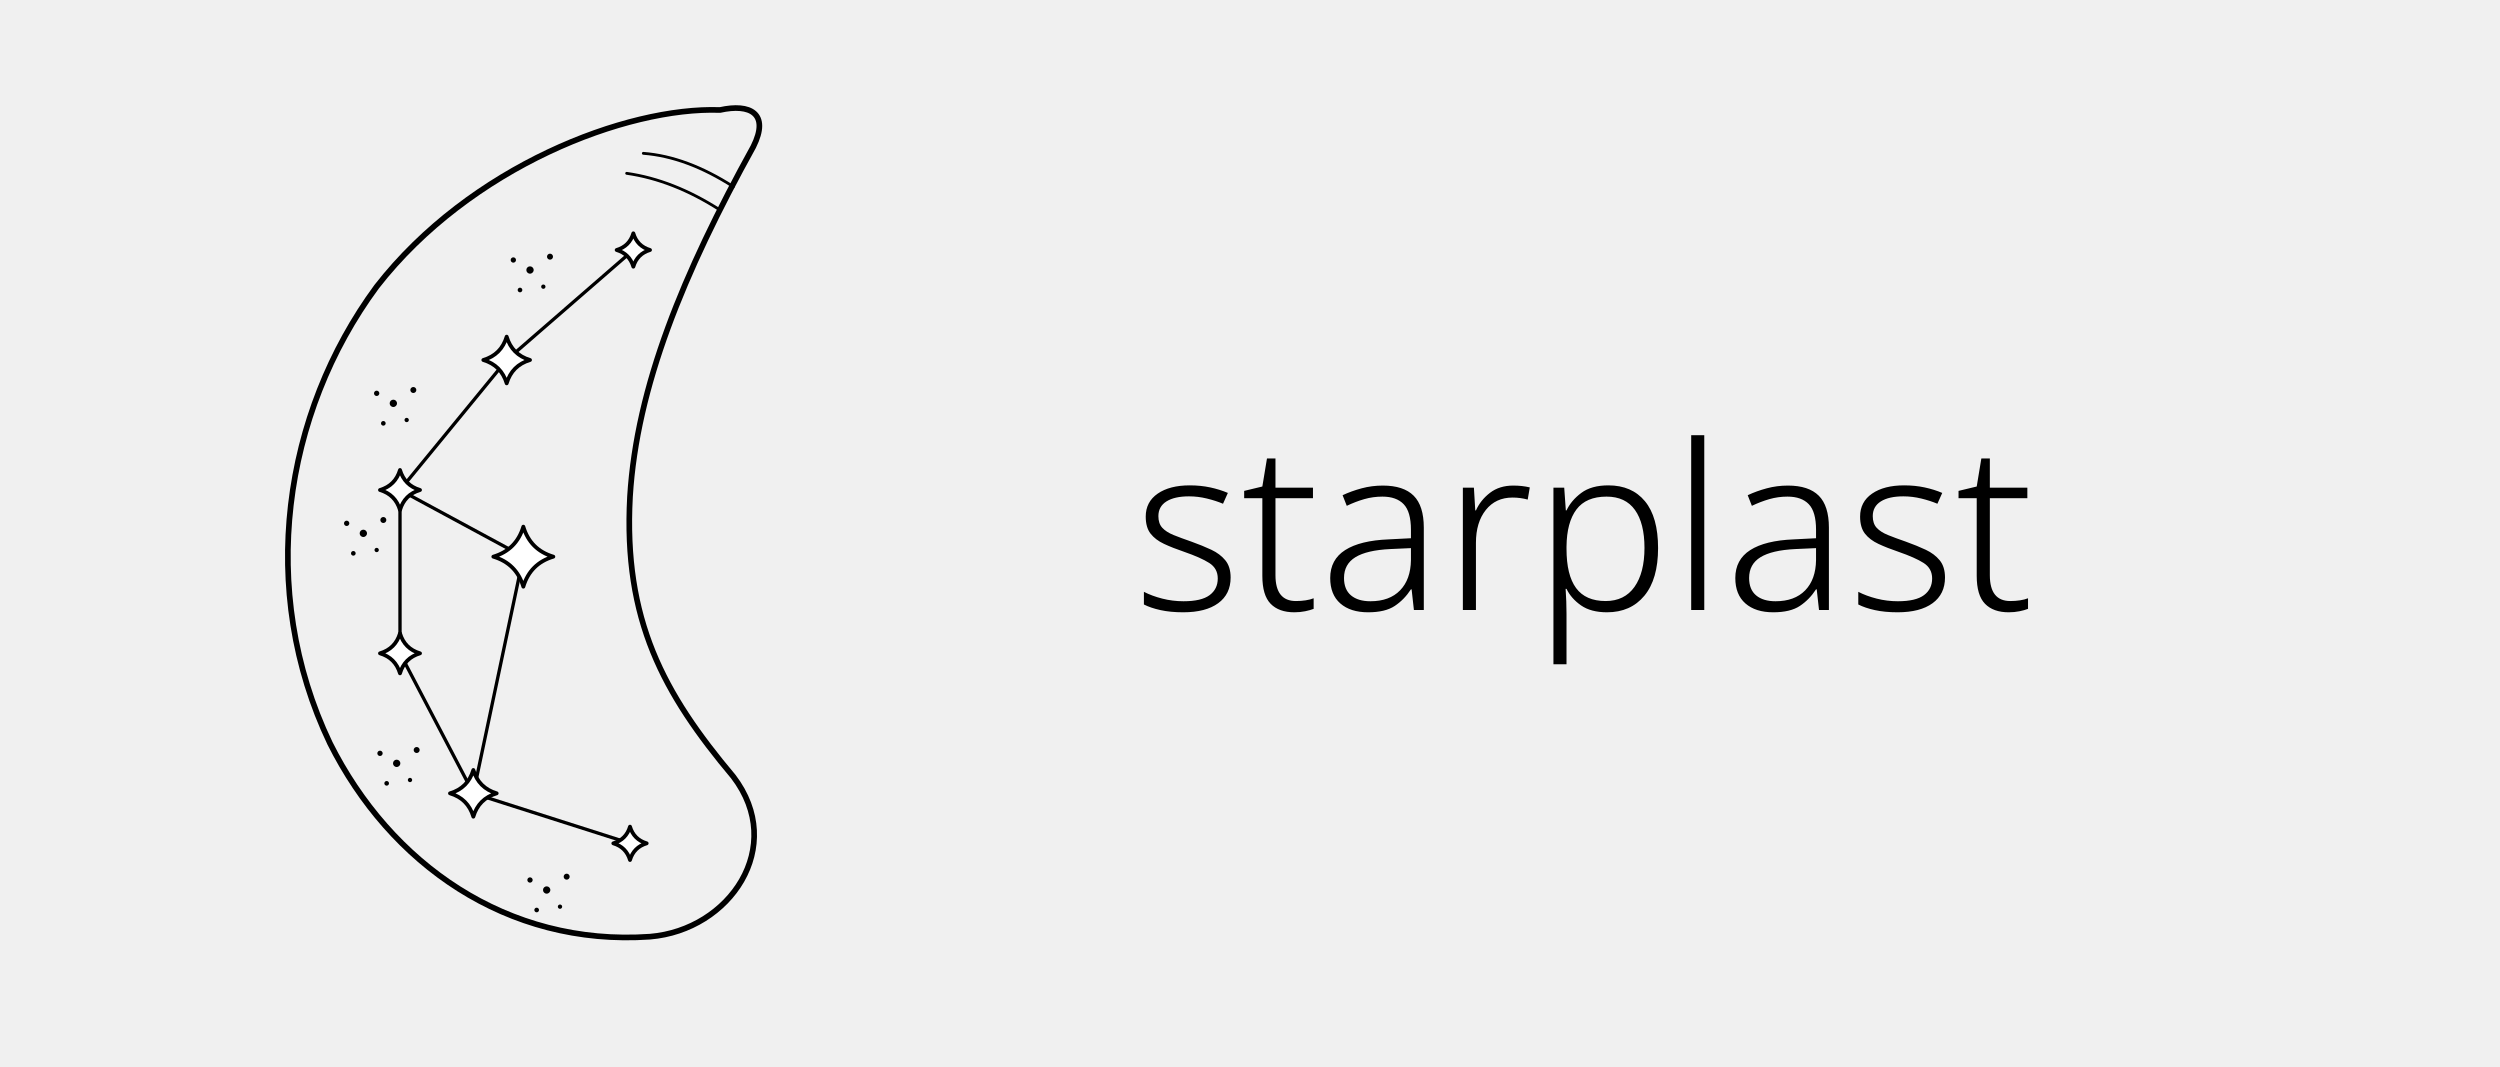
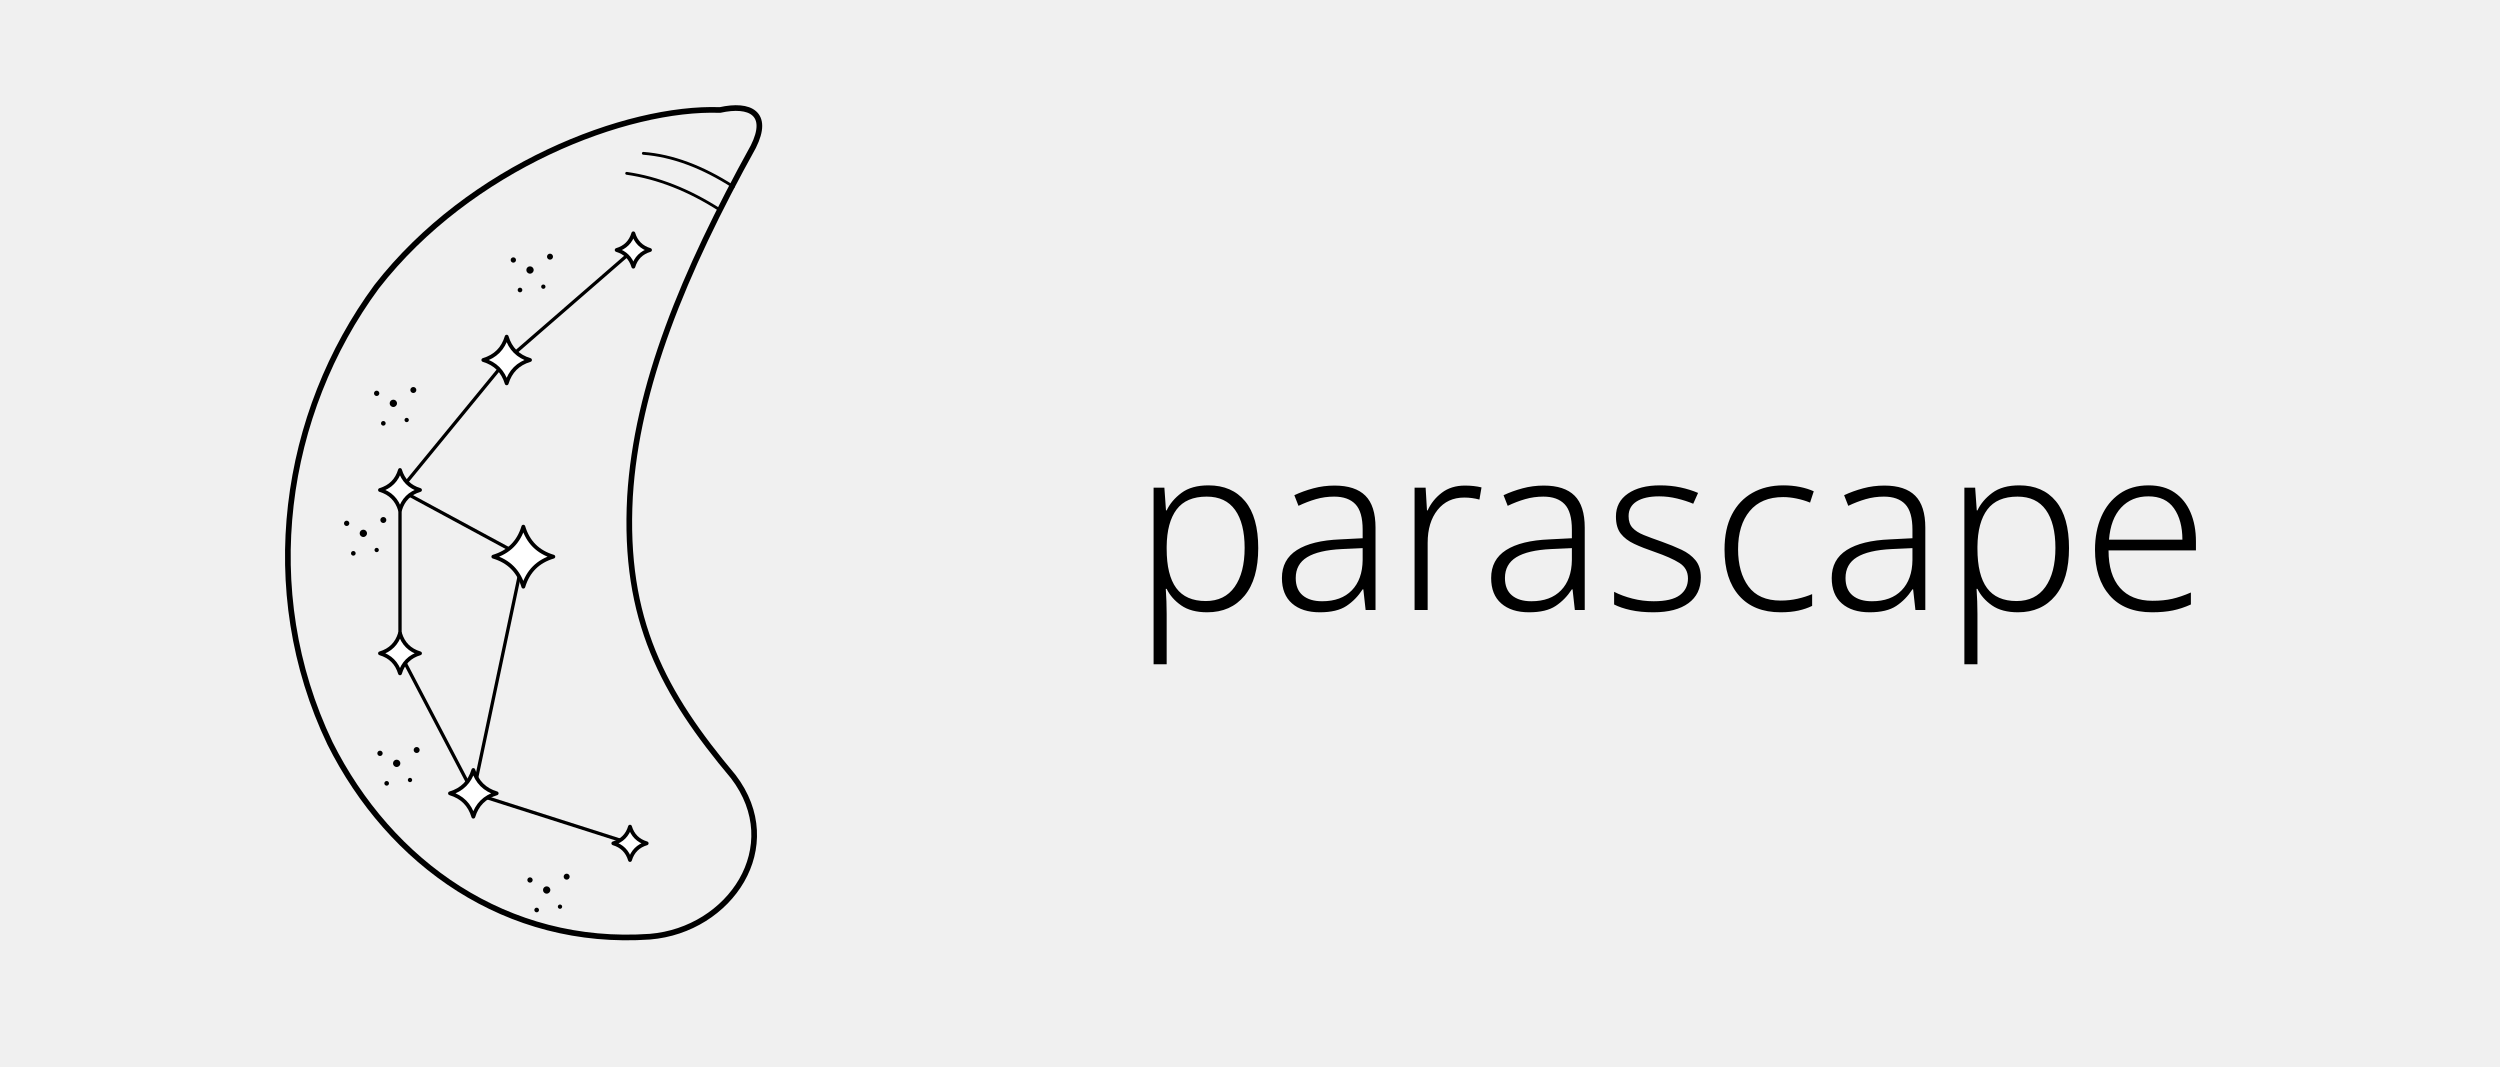
<svg xmlns="http://www.w3.org/2000/svg" width="750" height="320" viewBox="0 0 750 320" role="img">
  <g fill="none" stroke="black" stroke-linecap="round" stroke-linejoin="round">
    <g transform="translate(40 3) rotate(0 120 155)">
      <path d="M176 30C185 28 191 31 186 41C165 79 151 113 149 146C147 183 159 205 180 230C196 251 179 276 155 278C112 281 77 256 59 220C37 174 45 121 73 83C101 47 148 29 176 30Z" fill="none" stroke-width="1.7" />
      <g stroke="black" stroke-width=".85">
        <path d="M153 43Q166 44 180 53 M148 49Q162 51 176 60" />
      </g>
      <g stroke="black" stroke-width="1.0">
        <path d="M150 72L112 105" />
        <path d="M112 105L80 144" />
        <path d="M80 144L117 164" />
        <path d="M80 144L80 193" />
        <path d="M80 193L102 235" />
        <path d="M102 235L149 250" />
        <path d="M117 164L102 235" />
      </g>
      <g stroke="black" fill="white" stroke-width="1.15">
        <path d="M150 67Q151.15 70.85 155 72Q151.15 73.15 150 77Q148.85 73.15 145 72Q148.85 70.85 150 67Z" />
        <path d="M112 98Q113.61 103.39 119 105Q113.61 106.61 112 112Q110.39 106.61 105 105Q110.39 103.39 112 98Z" />
        <path d="M80 138Q81.38 142.62 86 144Q81.38 145.38 80 150Q78.62 145.38 74 144Q78.62 142.62 80 138Z" />
        <path d="M117 155Q119.07 161.93 126 164Q119.07 166.07 117 173Q114.93 166.07 108 164Q114.93 161.93 117 155Z" />
        <path d="M80 187Q81.38 191.62 86 193Q81.38 194.38 80 199Q78.62 194.38 74 193Q78.62 191.62 80 187Z" />
        <path d="M102 228Q103.61 233.39 109 235Q103.61 236.61 102 242Q100.39 236.61 95 235Q100.39 233.39 102 228Z" />
        <path d="M149 245Q150.15 248.85 154 250Q150.15 251.15 149 255Q147.85 251.15 144 250Q147.85 248.85 149 245Z" />
      </g>
      <circle cx="114" cy="75" r="0.8" fill="black" stroke="none" />
      <circle cx="119" cy="78" r="1.1" fill="black" stroke="none" />
      <circle cx="123" cy="83" r="0.65" fill="black" stroke="none" />
      <circle cx="125" cy="74" r="0.9" fill="black" stroke="none" />
      <circle cx="116" cy="84" r="0.7" fill="black" stroke="none" />
      <circle cx="73" cy="115" r="0.8" fill="black" stroke="none" />
      <circle cx="78" cy="118" r="1.1" fill="black" stroke="none" />
      <circle cx="82" cy="123" r="0.65" fill="black" stroke="none" />
      <circle cx="84" cy="114" r="0.9" fill="black" stroke="none" />
      <circle cx="75" cy="124" r="0.7" fill="black" stroke="none" />
      <circle cx="64" cy="154" r="0.8" fill="black" stroke="none" />
      <circle cx="69" cy="157" r="1.1" fill="black" stroke="none" />
      <circle cx="73" cy="162" r="0.65" fill="black" stroke="none" />
      <circle cx="75" cy="153" r="0.9" fill="black" stroke="none" />
      <circle cx="66" cy="163" r="0.7" fill="black" stroke="none" />
      <circle cx="74" cy="223" r="0.8" fill="black" stroke="none" />
      <circle cx="79" cy="226" r="1.1" fill="black" stroke="none" />
      <circle cx="83" cy="231" r="0.65" fill="black" stroke="none" />
      <circle cx="85" cy="222" r="0.9" fill="black" stroke="none" />
      <circle cx="76" cy="232" r="0.7" fill="black" stroke="none" />
      <circle cx="119" cy="261" r="0.8" fill="black" stroke="none" />
      <circle cx="124" cy="264" r="1.1" fill="black" stroke="none" />
      <circle cx="128" cy="269" r="0.65" fill="black" stroke="none" />
      <circle cx="130" cy="260" r="0.9" fill="black" stroke="none" />
      <circle cx="121" cy="270" r="0.7" fill="black" stroke="none" />
    </g>
  </g>
  <g color="black" transform="translate(340 183)">
-     <path fill="currentColor" stroke="none" d="M29.188,-9.734 C29.188,-6.422 27.945,-3.857 25.461,-2.039 C22.977,-0.221 19.479,0.688 14.969,0.688 C12.396,0.688 10.120,0.469 8.141,0.031 C6.161,-0.406 4.505,-0.969 3.172,-1.656 L3.172,-5.453 C4.786,-4.620 6.628,-3.940 8.695,-3.414 C10.763,-2.888 12.880,-2.625 15.047,-2.625 C18.630,-2.625 21.240,-3.234 22.875,-4.453 C24.510,-5.672 25.328,-7.339 25.328,-9.453 C25.328,-11.474 24.477,-13.026 22.773,-14.109 C21.070,-15.193 18.562,-16.307 15.250,-17.453 C12.948,-18.234 10.935,-19.029 9.211,-19.836 C7.487,-20.643 6.141,-21.667 5.172,-22.906 C4.203,-24.146 3.719,-25.849 3.719,-28.016 C3.719,-30.964 4.917,-33.263 7.312,-34.914 C9.708,-36.565 12.906,-37.391 16.906,-37.391 C19.115,-37.391 21.172,-37.185 23.078,-36.773 C24.984,-36.362 26.745,-35.812 28.359,-35.125 L26.906,-31.875 C25.479,-32.479 23.870,-33.000 22.078,-33.438 C20.286,-33.875 18.495,-34.094 16.703,-34.094 C13.797,-34.094 11.539,-33.586 9.930,-32.570 C8.320,-31.555 7.516,-30.083 7.516,-28.156 C7.516,-26.677 7.906,-25.513 8.688,-24.664 C9.469,-23.815 10.596,-23.091 12.070,-22.492 C13.544,-21.893 15.339,-21.229 17.453,-20.500 C19.661,-19.708 21.641,-18.901 23.391,-18.078 C25.141,-17.255 26.544,-16.198 27.602,-14.906 C28.659,-13.615 29.188,-11.891 29.188,-9.734 M48.781,-2.688 C49.792,-2.688 50.758,-2.758 51.680,-2.898 C52.602,-3.039 53.406,-3.245 54.094,-3.516 L54.094,-0.344 C53.406,-0.073 52.557,0.167 51.547,0.375 C50.536,0.583 49.453,0.688 48.297,0.688 C45.214,0.688 42.844,-0.164 41.188,-1.867 C39.531,-3.570 38.703,-6.354 38.703,-10.219 L38.703,-33.531 L33.250,-33.531 L33.250,-35.734 L38.703,-37.047 L40.094,-45.469 L42.641,-45.469 L42.641,-36.703 L53.891,-36.703 L53.891,-33.531 L42.641,-33.531 L42.641,-10.422 C42.641,-5.266 44.688,-2.688 48.781,-2.688 M74.859,-37.328 C78.995,-37.328 82.076,-36.315 84.102,-34.289 C86.128,-32.263 87.141,-29.068 87.141,-24.703 L87.141,0.000 L84.172,0.000 L83.484,-6.203 L83.281,-6.203 C81.948,-4.141 80.326,-2.477 78.414,-1.211 C76.503,0.055 73.844,0.688 70.438,0.688 C66.896,0.688 64.115,-0.198 62.094,-1.969 C60.073,-3.740 59.062,-6.281 59.062,-9.594 C59.062,-13.271 60.557,-16.065 63.547,-17.977 C66.536,-19.888 70.880,-20.958 76.578,-21.188 L83.281,-21.531 L83.281,-24.078 C83.281,-27.672 82.555,-30.227 81.102,-31.742 C79.648,-33.258 77.521,-34.016 74.719,-34.016 C72.833,-34.016 71.016,-33.763 69.266,-33.258 C67.516,-32.753 65.771,-32.083 64.031,-31.250 L62.781,-34.438 C64.531,-35.260 66.430,-35.948 68.477,-36.500 C70.523,-37.052 72.651,-37.328 74.859,-37.328 M77.062,-18.281 C72.375,-18.052 68.893,-17.237 66.617,-15.836 C64.341,-14.435 63.203,-12.354 63.203,-9.594 C63.203,-7.292 63.904,-5.555 65.305,-4.383 C66.706,-3.211 68.646,-2.625 71.125,-2.625 C74.948,-2.625 77.917,-3.716 80.031,-5.898 C82.146,-8.081 83.229,-11.104 83.281,-14.969 L83.281,-18.562 L77.062,-18.281 M113.969,-37.328 C115.760,-37.328 117.417,-37.146 118.938,-36.781 L118.312,-33.125 C116.844,-33.531 115.323,-33.734 113.750,-33.734 C110.396,-33.734 107.729,-32.495 105.750,-30.016 C103.771,-27.536 102.781,-24.245 102.781,-20.141 L102.781,0.000 L98.859,0.000 L98.859,-36.703 L102.172,-36.703 L102.578,-29.875 L102.781,-29.875 C103.708,-31.948 105.115,-33.708 107.000,-35.156 C108.885,-36.604 111.208,-37.328 113.969,-37.328 M142.516,-37.391 C147.203,-37.391 150.859,-35.805 153.484,-32.633 C156.109,-29.461 157.422,-24.771 157.422,-18.562 C157.422,-12.354 156.052,-7.594 153.312,-4.281 C150.573,-0.969 146.839,0.688 142.109,0.688 C138.880,0.688 136.279,-0.003 134.305,-1.383 C132.331,-2.763 130.880,-4.417 129.953,-6.344 L129.688,-6.344 C129.771,-5.198 129.836,-3.945 129.883,-2.586 C129.930,-1.227 129.953,0.026 129.953,1.172 L129.953,16.281 L126.031,16.281 L126.031,-36.703 L129.266,-36.703 L129.750,-29.875 L129.953,-29.875 C130.880,-31.854 132.354,-33.602 134.375,-35.117 C136.396,-36.633 139.109,-37.391 142.516,-37.391 M141.969,-34.016 C137.875,-34.016 134.862,-32.729 132.930,-30.156 C130.997,-27.583 130.005,-23.880 129.953,-19.047 L129.953,-18.359 C129.953,-13.109 130.909,-9.185 132.820,-6.586 C134.732,-3.987 137.688,-2.688 141.688,-2.688 C145.458,-2.688 148.344,-4.102 150.344,-6.930 C152.344,-9.758 153.344,-13.656 153.344,-18.625 C153.344,-23.552 152.391,-27.349 150.484,-30.016 C148.578,-32.682 145.740,-34.016 141.969,-34.016 M171.281,0.000 L167.359,0.000 L167.359,-52.438 L171.281,-52.438 L171.281,0.000 M196.391,-37.328 C200.526,-37.328 203.607,-36.315 205.633,-34.289 C207.659,-32.263 208.672,-29.068 208.672,-24.703 L208.672,0.000 L205.703,0.000 L205.016,-6.203 L204.812,-6.203 C203.479,-4.141 201.857,-2.477 199.945,-1.211 C198.034,0.055 195.375,0.688 191.969,0.688 C188.427,0.688 185.646,-0.198 183.625,-1.969 C181.604,-3.740 180.594,-6.281 180.594,-9.594 C180.594,-13.271 182.089,-16.065 185.078,-17.977 C188.068,-19.888 192.411,-20.958 198.109,-21.188 L204.812,-21.531 L204.812,-24.078 C204.812,-27.672 204.086,-30.227 202.633,-31.742 C201.180,-33.258 199.052,-34.016 196.250,-34.016 C194.365,-34.016 192.547,-33.763 190.797,-33.258 C189.047,-32.753 187.302,-32.083 185.562,-31.250 L184.312,-34.438 C186.062,-35.260 187.961,-35.948 190.008,-36.500 C192.055,-37.052 194.182,-37.328 196.391,-37.328 M198.594,-18.281 C193.906,-18.052 190.424,-17.237 188.148,-15.836 C185.872,-14.435 184.734,-12.354 184.734,-9.594 C184.734,-7.292 185.435,-5.555 186.836,-4.383 C188.237,-3.211 190.177,-2.625 192.656,-2.625 C196.479,-2.625 199.448,-3.716 201.562,-5.898 C203.677,-8.081 204.760,-11.104 204.812,-14.969 L204.812,-18.562 L198.594,-18.281 M243.500,-9.734 C243.500,-6.422 242.258,-3.857 239.773,-2.039 C237.289,-0.221 233.792,0.688 229.281,0.688 C226.708,0.688 224.432,0.469 222.453,0.031 C220.474,-0.406 218.818,-0.969 217.484,-1.656 L217.484,-5.453 C219.099,-4.620 220.940,-3.940 223.008,-3.414 C225.076,-2.888 227.193,-2.625 229.359,-2.625 C232.943,-2.625 235.552,-3.234 237.188,-4.453 C238.823,-5.672 239.641,-7.339 239.641,-9.453 C239.641,-11.474 238.789,-13.026 237.086,-14.109 C235.383,-15.193 232.875,-16.307 229.562,-17.453 C227.260,-18.234 225.247,-19.029 223.523,-19.836 C221.799,-20.643 220.453,-21.667 219.484,-22.906 C218.516,-24.146 218.031,-25.849 218.031,-28.016 C218.031,-30.964 219.229,-33.263 221.625,-34.914 C224.021,-36.565 227.219,-37.391 231.219,-37.391 C233.427,-37.391 235.484,-37.185 237.391,-36.773 C239.297,-36.362 241.057,-35.812 242.672,-35.125 L241.219,-31.875 C239.792,-32.479 238.182,-33.000 236.391,-33.438 C234.599,-33.875 232.807,-34.094 231.016,-34.094 C228.109,-34.094 225.852,-33.586 224.242,-32.570 C222.633,-31.555 221.828,-30.083 221.828,-28.156 C221.828,-26.677 222.219,-25.513 223.000,-24.664 C223.781,-23.815 224.909,-23.091 226.383,-22.492 C227.857,-21.893 229.651,-21.229 231.766,-20.500 C233.974,-19.708 235.953,-18.901 237.703,-18.078 C239.453,-17.255 240.857,-16.198 241.914,-14.906 C242.971,-13.615 243.500,-11.891 243.500,-9.734 M263.094,-2.688 C264.104,-2.688 265.070,-2.758 265.992,-2.898 C266.914,-3.039 267.719,-3.245 268.406,-3.516 L268.406,-0.344 C267.719,-0.073 266.870,0.167 265.859,0.375 C264.849,0.583 263.766,0.688 262.609,0.688 C259.526,0.688 257.156,-0.164 255.500,-1.867 C253.844,-3.570 253.016,-6.354 253.016,-10.219 L253.016,-33.531 L247.562,-33.531 L247.562,-35.734 L253.016,-37.047 L254.406,-45.469 L256.953,-45.469 L256.953,-36.703 L268.203,-36.703 L268.203,-33.531 L256.953,-33.531 L256.953,-10.422 C256.953,-5.266 259.000,-2.688 263.094,-2.688" />
+     <path fill="currentColor" stroke="none" d="M22.562,-37.391 C27.250,-37.391 30.906,-35.805 33.531,-32.633 C36.156,-29.461 37.469,-24.771 37.469,-18.562 C37.469,-12.354 36.099,-7.594 33.359,-4.281 C30.620,-0.969 26.885,0.688 22.156,0.688 C18.927,0.688 16.326,-0.003 14.352,-1.383 C12.378,-2.763 10.927,-4.417 10.000,-6.344 L9.734,-6.344 C9.818,-5.198 9.883,-3.945 9.930,-2.586 C9.977,-1.227 10.000,0.026 10.000,1.172 L10.000,16.281 L6.078,16.281 L6.078,-36.703 L9.312,-36.703 L9.797,-29.875 L10.000,-29.875 C10.927,-31.854 12.401,-33.602 14.422,-35.117 C16.443,-36.633 19.156,-37.391 22.562,-37.391 M22.016,-34.016 C17.922,-34.016 14.909,-32.729 12.977,-30.156 C11.044,-27.583 10.052,-23.880 10.000,-19.047 L10.000,-18.359 C10.000,-13.109 10.956,-9.185 12.867,-6.586 C14.779,-3.987 17.734,-2.688 21.734,-2.688 C25.505,-2.688 28.391,-4.102 30.391,-6.930 C32.391,-9.758 33.391,-13.656 33.391,-18.625 C33.391,-23.552 32.438,-27.349 30.531,-30.016 C28.625,-32.682 25.786,-34.016 22.016,-34.016 M60.375,-37.328 C64.510,-37.328 67.591,-36.315 69.617,-34.289 C71.643,-32.263 72.656,-29.068 72.656,-24.703 L72.656,0.000 L69.688,0.000 L69.000,-6.203 L68.797,-6.203 C67.464,-4.141 65.841,-2.477 63.930,-1.211 C62.018,0.055 59.359,0.688 55.953,0.688 C52.411,0.688 49.630,-0.198 47.609,-1.969 C45.589,-3.740 44.578,-6.281 44.578,-9.594 C44.578,-13.271 46.073,-16.065 49.062,-17.977 C52.052,-19.888 56.396,-20.958 62.094,-21.188 L68.797,-21.531 L68.797,-24.078 C68.797,-27.672 68.070,-30.227 66.617,-31.742 C65.164,-33.258 63.036,-34.016 60.234,-34.016 C58.349,-34.016 56.531,-33.763 54.781,-33.258 C53.031,-32.753 51.286,-32.083 49.547,-31.250 L48.297,-34.438 C50.047,-35.260 51.945,-35.948 53.992,-36.500 C56.039,-37.052 58.167,-37.328 60.375,-37.328 M62.578,-18.281 C57.891,-18.052 54.409,-17.237 52.133,-15.836 C49.857,-14.435 48.719,-12.354 48.719,-9.594 C48.719,-7.292 49.419,-5.555 50.820,-4.383 C52.221,-3.211 54.161,-2.625 56.641,-2.625 C60.464,-2.625 63.432,-3.716 65.547,-5.898 C67.661,-8.081 68.745,-11.104 68.797,-14.969 L68.797,-18.562 L62.578,-18.281 M99.484,-37.328 C101.276,-37.328 102.932,-37.146 104.453,-36.781 L103.828,-33.125 C102.359,-33.531 100.839,-33.734 99.266,-33.734 C95.911,-33.734 93.245,-32.495 91.266,-30.016 C89.286,-27.536 88.297,-24.245 88.297,-20.141 L88.297,0.000 L84.375,0.000 L84.375,-36.703 L87.688,-36.703 L88.094,-29.875 L88.297,-29.875 C89.224,-31.948 90.630,-33.708 92.516,-35.156 C94.401,-36.604 96.724,-37.328 99.484,-37.328 M123.141,-37.328 C127.276,-37.328 130.357,-36.315 132.383,-34.289 C134.409,-32.263 135.422,-29.068 135.422,-24.703 L135.422,0.000 L132.453,0.000 L131.766,-6.203 L131.562,-6.203 C130.229,-4.141 128.607,-2.477 126.695,-1.211 C124.784,0.055 122.125,0.688 118.719,0.688 C115.177,0.688 112.396,-0.198 110.375,-1.969 C108.354,-3.740 107.344,-6.281 107.344,-9.594 C107.344,-13.271 108.839,-16.065 111.828,-17.977 C114.818,-19.888 119.161,-20.958 124.859,-21.188 L131.562,-21.531 L131.562,-24.078 C131.562,-27.672 130.836,-30.227 129.383,-31.742 C127.930,-33.258 125.802,-34.016 123.000,-34.016 C121.115,-34.016 119.297,-33.763 117.547,-33.258 C115.797,-32.753 114.052,-32.083 112.312,-31.250 L111.062,-34.438 C112.812,-35.260 114.711,-35.948 116.758,-36.500 C118.805,-37.052 120.932,-37.328 123.141,-37.328 M125.344,-18.281 C120.656,-18.052 117.174,-17.237 114.898,-15.836 C112.622,-14.435 111.484,-12.354 111.484,-9.594 C111.484,-7.292 112.185,-5.555 113.586,-4.383 C114.987,-3.211 116.927,-2.625 119.406,-2.625 C123.229,-2.625 126.198,-3.716 128.312,-5.898 C130.427,-8.081 131.510,-11.104 131.562,-14.969 L131.562,-18.562 L125.344,-18.281 M170.250,-9.734 C170.250,-6.422 169.008,-3.857 166.523,-2.039 C164.039,-0.221 160.542,0.688 156.031,0.688 C153.458,0.688 151.182,0.469 149.203,0.031 C147.224,-0.406 145.568,-0.969 144.234,-1.656 L144.234,-5.453 C145.849,-4.620 147.690,-3.940 149.758,-3.414 C151.826,-2.888 153.943,-2.625 156.109,-2.625 C159.693,-2.625 162.302,-3.234 163.938,-4.453 C165.573,-5.672 166.391,-7.339 166.391,-9.453 C166.391,-11.474 165.539,-13.026 163.836,-14.109 C162.133,-15.193 159.625,-16.307 156.312,-17.453 C154.010,-18.234 151.997,-19.029 150.273,-19.836 C148.549,-20.643 147.203,-21.667 146.234,-22.906 C145.266,-24.146 144.781,-25.849 144.781,-28.016 C144.781,-30.964 145.979,-33.263 148.375,-34.914 C150.771,-36.565 153.969,-37.391 157.969,-37.391 C160.177,-37.391 162.234,-37.185 164.141,-36.773 C166.047,-36.362 167.807,-35.812 169.422,-35.125 L167.969,-31.875 C166.542,-32.479 164.932,-33.000 163.141,-33.438 C161.349,-33.875 159.557,-34.094 157.766,-34.094 C154.859,-34.094 152.602,-33.586 150.992,-32.570 C149.383,-31.555 148.578,-30.083 148.578,-28.156 C148.578,-26.677 148.969,-25.513 149.750,-24.664 C150.531,-23.815 151.659,-23.091 153.133,-22.492 C154.607,-21.893 156.401,-21.229 158.516,-20.500 C160.724,-19.708 162.703,-18.901 164.453,-18.078 C166.203,-17.255 167.607,-16.198 168.664,-14.906 C169.721,-13.615 170.250,-11.891 170.250,-9.734 M194.188,0.688 C188.812,0.688 184.664,-0.969 181.742,-4.281 C178.820,-7.594 177.359,-12.214 177.359,-18.141 C177.359,-22.286 178.094,-25.784 179.562,-28.633 C181.031,-31.482 183.089,-33.654 185.734,-35.148 C188.380,-36.643 191.474,-37.391 195.016,-37.391 C196.766,-37.391 198.422,-37.232 199.984,-36.914 C201.547,-36.596 202.927,-36.161 204.125,-35.609 L203.016,-32.219 C201.776,-32.729 200.443,-33.133 199.016,-33.430 C197.589,-33.727 196.234,-33.875 194.953,-33.875 C190.578,-33.875 187.229,-32.474 184.906,-29.672 C182.583,-26.870 181.422,-23.052 181.422,-18.219 C181.422,-13.615 182.458,-9.898 184.531,-7.070 C186.604,-4.242 189.823,-2.828 194.188,-2.828 C195.979,-2.828 197.682,-3.013 199.297,-3.383 C200.911,-3.753 202.359,-4.214 203.641,-4.766 L203.641,-1.234 C202.443,-0.641 201.076,-0.172 199.539,0.172 C198.003,0.516 196.219,0.688 194.188,0.688 M225.312,-37.328 C229.448,-37.328 232.529,-36.315 234.555,-34.289 C236.581,-32.263 237.594,-29.068 237.594,-24.703 L237.594,0.000 L234.625,0.000 L233.938,-6.203 L233.734,-6.203 C232.401,-4.141 230.779,-2.477 228.867,-1.211 C226.956,0.055 224.297,0.688 220.891,0.688 C217.349,0.688 214.568,-0.198 212.547,-1.969 C210.526,-3.740 209.516,-6.281 209.516,-9.594 C209.516,-13.271 211.010,-16.065 214.000,-17.977 C216.990,-19.888 221.333,-20.958 227.031,-21.188 L233.734,-21.531 L233.734,-24.078 C233.734,-27.672 233.008,-30.227 231.555,-31.742 C230.102,-33.258 227.974,-34.016 225.172,-34.016 C223.286,-34.016 221.469,-33.763 219.719,-33.258 C217.969,-32.753 216.224,-32.083 214.484,-31.250 L213.234,-34.438 C214.984,-35.260 216.883,-35.948 218.930,-36.500 C220.977,-37.052 223.104,-37.328 225.312,-37.328 M227.516,-18.281 C222.828,-18.052 219.346,-17.237 217.070,-15.836 C214.794,-14.435 213.656,-12.354 213.656,-9.594 C213.656,-7.292 214.357,-5.555 215.758,-4.383 C217.159,-3.211 219.099,-2.625 221.578,-2.625 C225.401,-2.625 228.370,-3.716 230.484,-5.898 C232.599,-8.081 233.682,-11.104 233.734,-14.969 L233.734,-18.562 L227.516,-18.281 M265.797,-37.391 C270.484,-37.391 274.141,-35.805 276.766,-32.633 C279.391,-29.461 280.703,-24.771 280.703,-18.562 C280.703,-12.354 279.333,-7.594 276.594,-4.281 C273.854,-0.969 270.120,0.688 265.391,0.688 C262.161,0.688 259.560,-0.003 257.586,-1.383 C255.612,-2.763 254.161,-4.417 253.234,-6.344 L252.969,-6.344 C253.052,-5.198 253.117,-3.945 253.164,-2.586 C253.211,-1.227 253.234,0.026 253.234,1.172 L253.234,16.281 L249.312,16.281 L249.312,-36.703 L252.547,-36.703 L253.031,-29.875 L253.234,-29.875 C254.161,-31.854 255.635,-33.602 257.656,-35.117 C259.677,-36.633 262.391,-37.391 265.797,-37.391 M265.250,-34.016 C261.156,-34.016 258.143,-32.729 256.211,-30.156 C254.279,-27.583 253.286,-23.880 253.234,-19.047 L253.234,-18.359 C253.234,-13.109 254.190,-9.185 256.102,-6.586 C258.013,-3.987 260.969,-2.688 264.969,-2.688 C268.740,-2.688 271.625,-4.102 273.625,-6.930 C275.625,-9.758 276.625,-13.656 276.625,-18.625 C276.625,-23.552 275.672,-27.349 273.766,-30.016 C271.859,-32.682 269.021,-34.016 265.250,-34.016 M304.578,-37.391 C307.703,-37.391 310.312,-36.667 312.406,-35.219 C314.500,-33.771 316.086,-31.784 317.164,-29.258 C318.242,-26.732 318.781,-23.833 318.781,-20.562 L318.781,-17.875 L292.562,-17.875 C292.562,-13.000 293.701,-9.263 295.977,-6.664 C298.253,-4.065 301.510,-2.766 305.750,-2.766 C308.000,-2.766 309.977,-2.961 311.680,-3.352 C313.383,-3.742 315.245,-4.375 317.266,-5.250 L317.266,-1.656 C315.432,-0.823 313.617,-0.224 311.820,0.141 C310.023,0.505 307.953,0.688 305.609,0.688 C300.089,0.688 295.857,-0.992 292.914,-4.352 C289.971,-7.711 288.500,-12.286 288.500,-18.078 C288.500,-21.807 289.133,-25.120 290.398,-28.016 C291.664,-30.911 293.492,-33.198 295.883,-34.875 C298.273,-36.552 301.172,-37.391 304.578,-37.391 M304.500,-34.094 C301.146,-34.094 298.422,-32.966 296.328,-30.711 C294.234,-28.456 293.026,-25.255 292.703,-21.109 L314.719,-21.109 C314.719,-24.974 313.878,-28.104 312.195,-30.500 C310.513,-32.896 307.948,-34.094 304.500,-34.094" />
  </g>
</svg>
